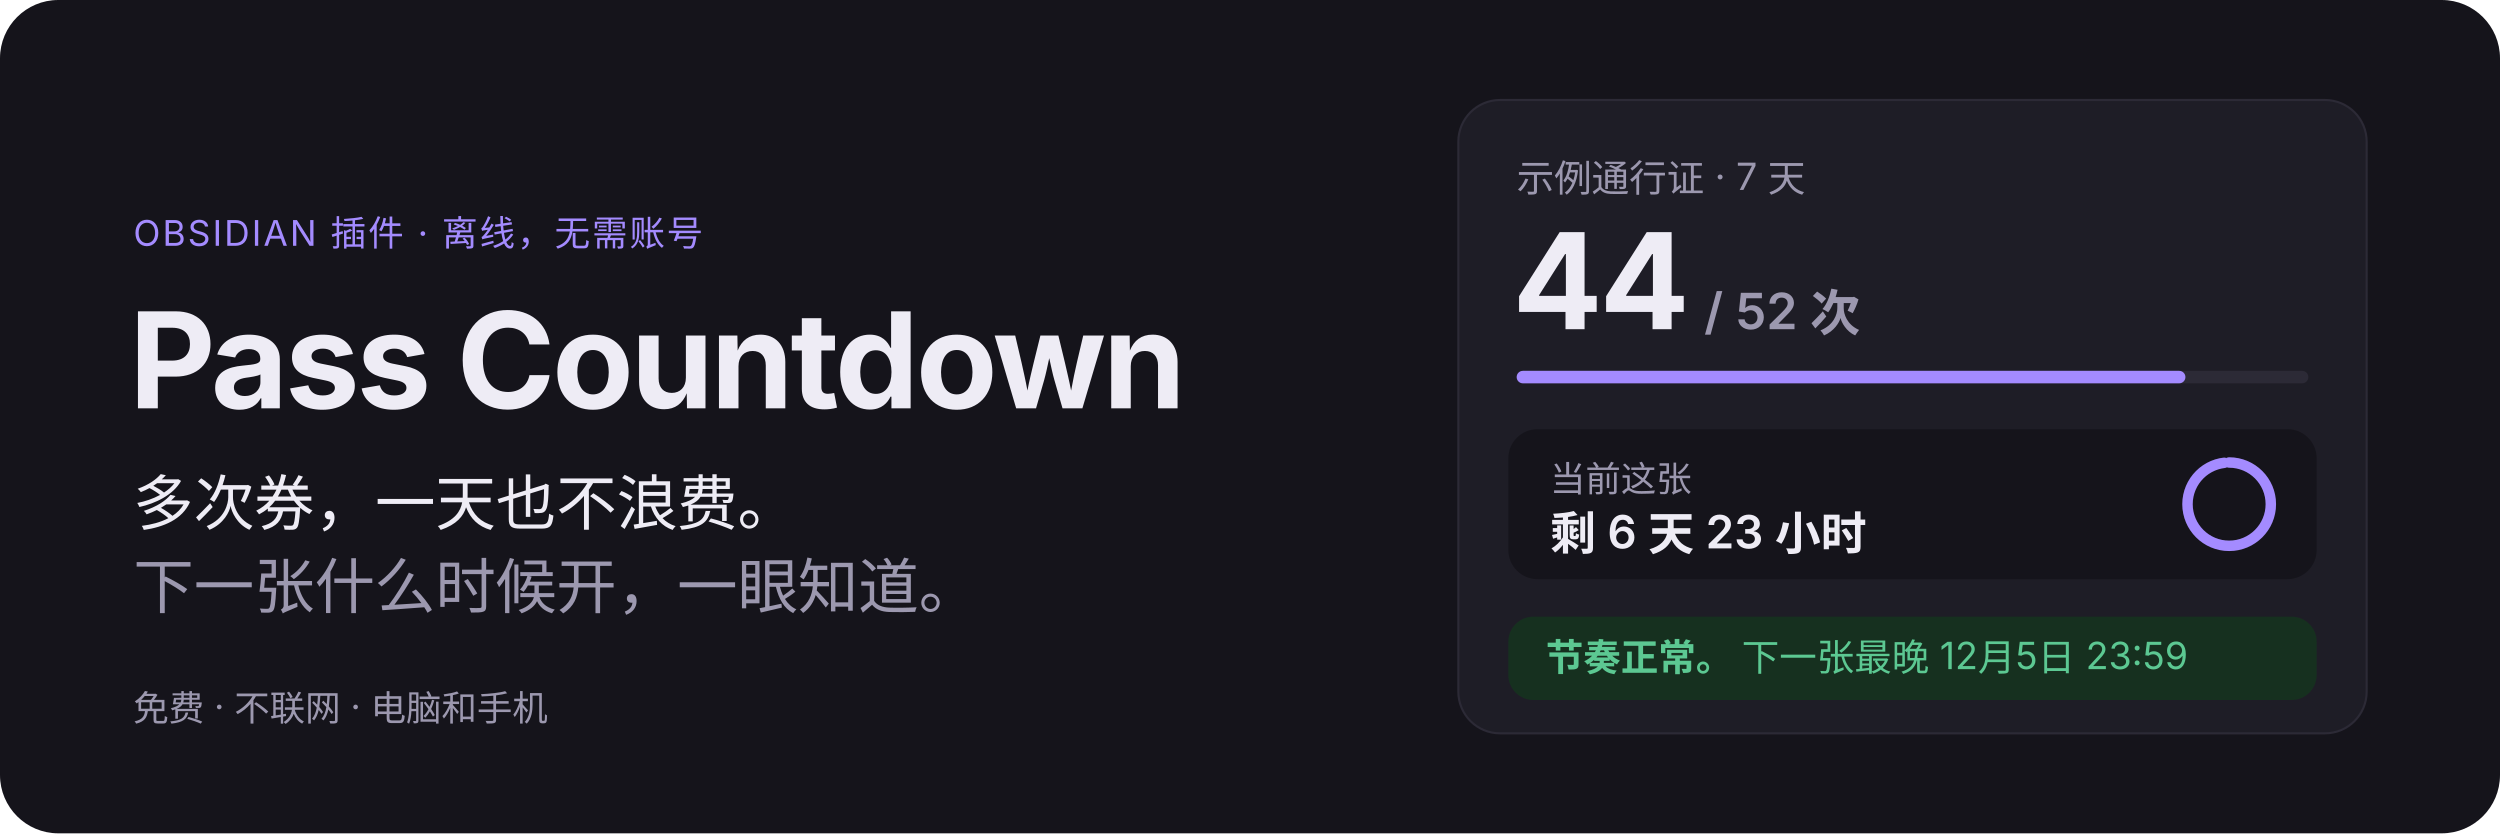
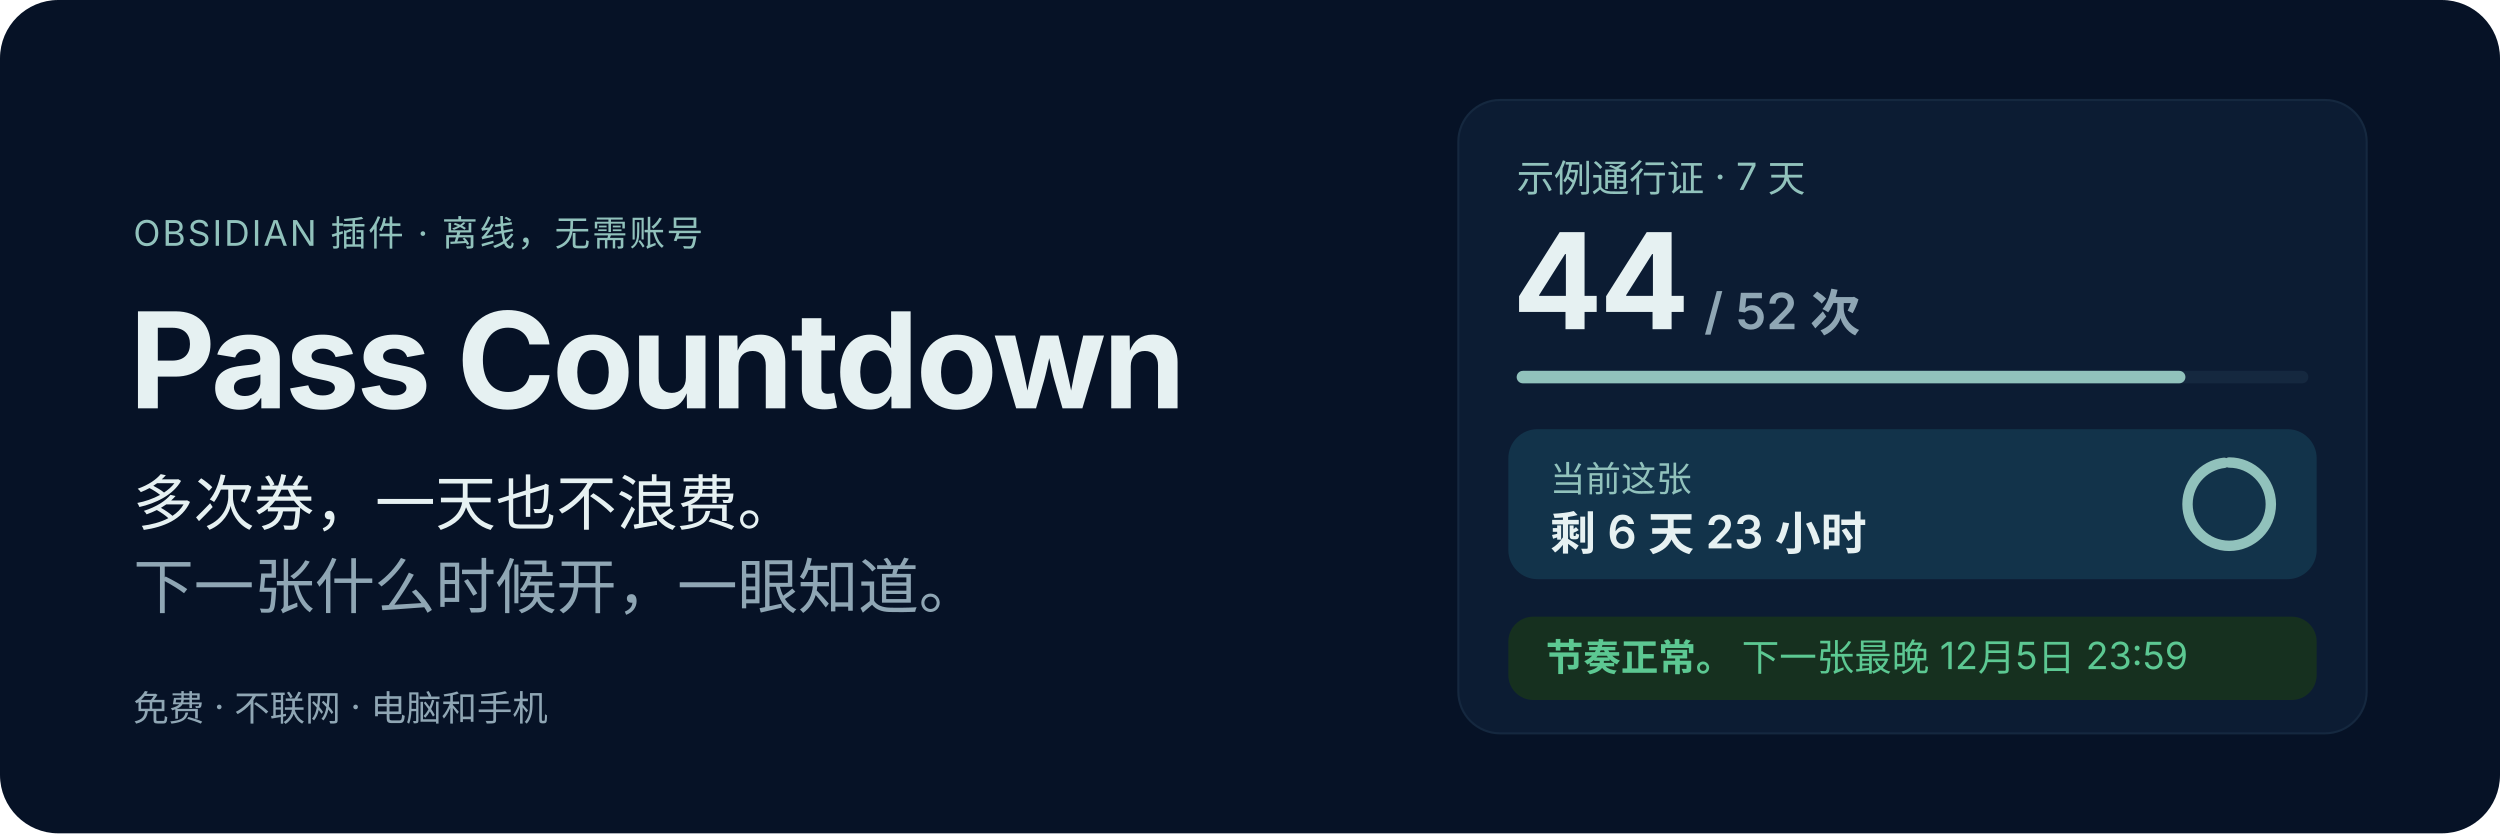
<svg xmlns="http://www.w3.org/2000/svg" width="1200" height="400" viewBox="0 0 1200 400" role="img" aria-labelledby="t d">
-   <rect width="1200" height="400" rx="28" fill="#15141B" />
+   <rect width="1200" height="400" rx="28" fill="#061226" />
  <g id="title-block" font-family="-apple-system, BlinkMacSystemFont, 'Segoe UI', 'PingFang SC', 'Hiragino Sans', sans-serif">
-     <text x="64" y="118" font-family="-apple-system, BlinkMacSystemFont, 'Segoe UI', 'PingFang SC', 'Hiragino Sans', sans-serif" font-size="17" letter-spacing="1" fill="#A48BFF">OBSIDIAN 插件 · 离线，无需账号</text>
-     <text x="62" y="196" font-size="64" font-weight="700" letter-spacing="-1.5" fill="#EEECF5">Pass Countdown</text>
-     <text x="64" y="252" font-size="29" fill="#EEECF5">多次券，一天也不浪费。</text>
-     <text x="64" y="292" font-size="29" fill="#9C98AF">下一张什么时候开，一眼知道。</text>
-     <text x="64" y="346" font-family="-apple-system, BlinkMacSystemFont, 'Segoe UI', 'PingFang SC', 'Hiragino Sans', sans-serif" font-size="17" fill="#9C98AF">免费 · 不联网 · 电脑和手机</text>
+     <text x="64" y="118" font-family="-apple-system, BlinkMacSystemFont, 'Segoe UI', 'PingFang SC', 'Hiragino Sans', sans-serif" font-size="17" letter-spacing="1" fill="#91C2BC">OBSIDIAN 插件 · 离线，无需账号</text>
+     <text x="62" y="196" font-size="64" font-weight="700" letter-spacing="-1.5" fill="#E6F1F2">Pass Countdown</text>
+     <text x="64" y="252" font-size="29" fill="#E6F1F2">多次券，一天也不浪费。</text>
+     <text x="64" y="292" font-size="29" fill="#8FA6B4">下一张什么时候开，一眼知道。</text>
+     <text x="64" y="346" font-family="-apple-system, BlinkMacSystemFont, 'Segoe UI', 'PingFang SC', 'Hiragino Sans', sans-serif" font-size="17" fill="#8FA6B4">免费 · 不联网 · 电脑和手机</text>
  </g>
  <g id="project-proof" font-family="-apple-system, BlinkMacSystemFont, 'Segoe UI', 'PingFang SC', 'Hiragino Sans', sans-serif">
-     <rect x="700" y="48" width="436" height="304" rx="20" fill="#1E1D26" stroke="#2C2A36" />
-     <text x="728" y="92" font-size="18" fill="#9C98AF">示例通行证 · 7 天</text>
-     <text x="726" y="158" font-size="64" font-weight="700" letter-spacing="-1.5" fill="#EEECF5">44</text>
-     <text x="818" y="158" font-size="24" font-weight="600" fill="#9C98AF">/ 52 次</text>
-     <rect x="728" y="178" width="380" height="6" rx="3" fill="#2C2A36" />
-     <rect x="728" y="178" width="321" height="6" rx="3" fill="#A48BFF" />
-     <rect x="724" y="206" width="388" height="72" rx="14" fill="#15141B" />
-     <text x="744" y="236" font-size="17" fill="#9C98AF">当前这张</text>
-     <text x="744" y="264" font-size="22" font-weight="600" fill="#EEECF5">剩 6 天 23 小时</text>
+     <rect x="700" y="48" width="436" height="304" rx="20" fill="#0C1C33" stroke="#15283F" />
+     <text x="728" y="92" font-size="18" fill="#91C2BC">示例通行证 · 7 天</text>
+     <text x="726" y="158" font-size="64" font-weight="700" letter-spacing="-1.5" fill="#E6F1F2">44</text>
+     <text x="818" y="158" font-size="24" font-weight="600" fill="#8FA6B4">/ 52 次</text>
+     <rect x="728" y="178" width="380" height="6" rx="3" fill="#15283F" />
+     <rect x="728" y="178" width="321" height="6" rx="3" fill="#91C2BC" />
+     <rect x="724" y="206" width="388" height="72" rx="14" fill="#12334A" />
+     <text x="744" y="236" font-size="17" fill="#91C2BC">当前这张</text>
+     <text x="744" y="264" font-size="22" font-weight="600" fill="#E6F1F2">剩 6 天 23 小时</text>
    <g transform="rotate(-90 1070 242)">
-       <circle cx="1070" cy="242" r="20" fill="none" stroke="#2C2A36" stroke-width="5" />
-       <circle cx="1070" cy="242" r="20" fill="none" stroke="#A48BFF" stroke-width="5" stroke-linecap="round" stroke-dasharray="125.7" stroke-dashoffset="2.5" />
+       <circle cx="1070" cy="242" r="20" fill="none" stroke="#15283F" stroke-width="5" />
+       <circle cx="1070" cy="242" r="20" fill="none" stroke="#91C2BC" stroke-width="5" stroke-linecap="round" stroke-dasharray="125.7" stroke-dashoffset="2.5" />
    </g>
    <rect x="724" y="296" width="388" height="40" rx="12" fill="#16301F" />
    <text x="742" y="322" font-size="18" fill="#5CC892">
      <tspan font-weight="700">节奏正常。</tspan> 下一张最晚 12月5日 23:59</text>
  </g>
</svg>
